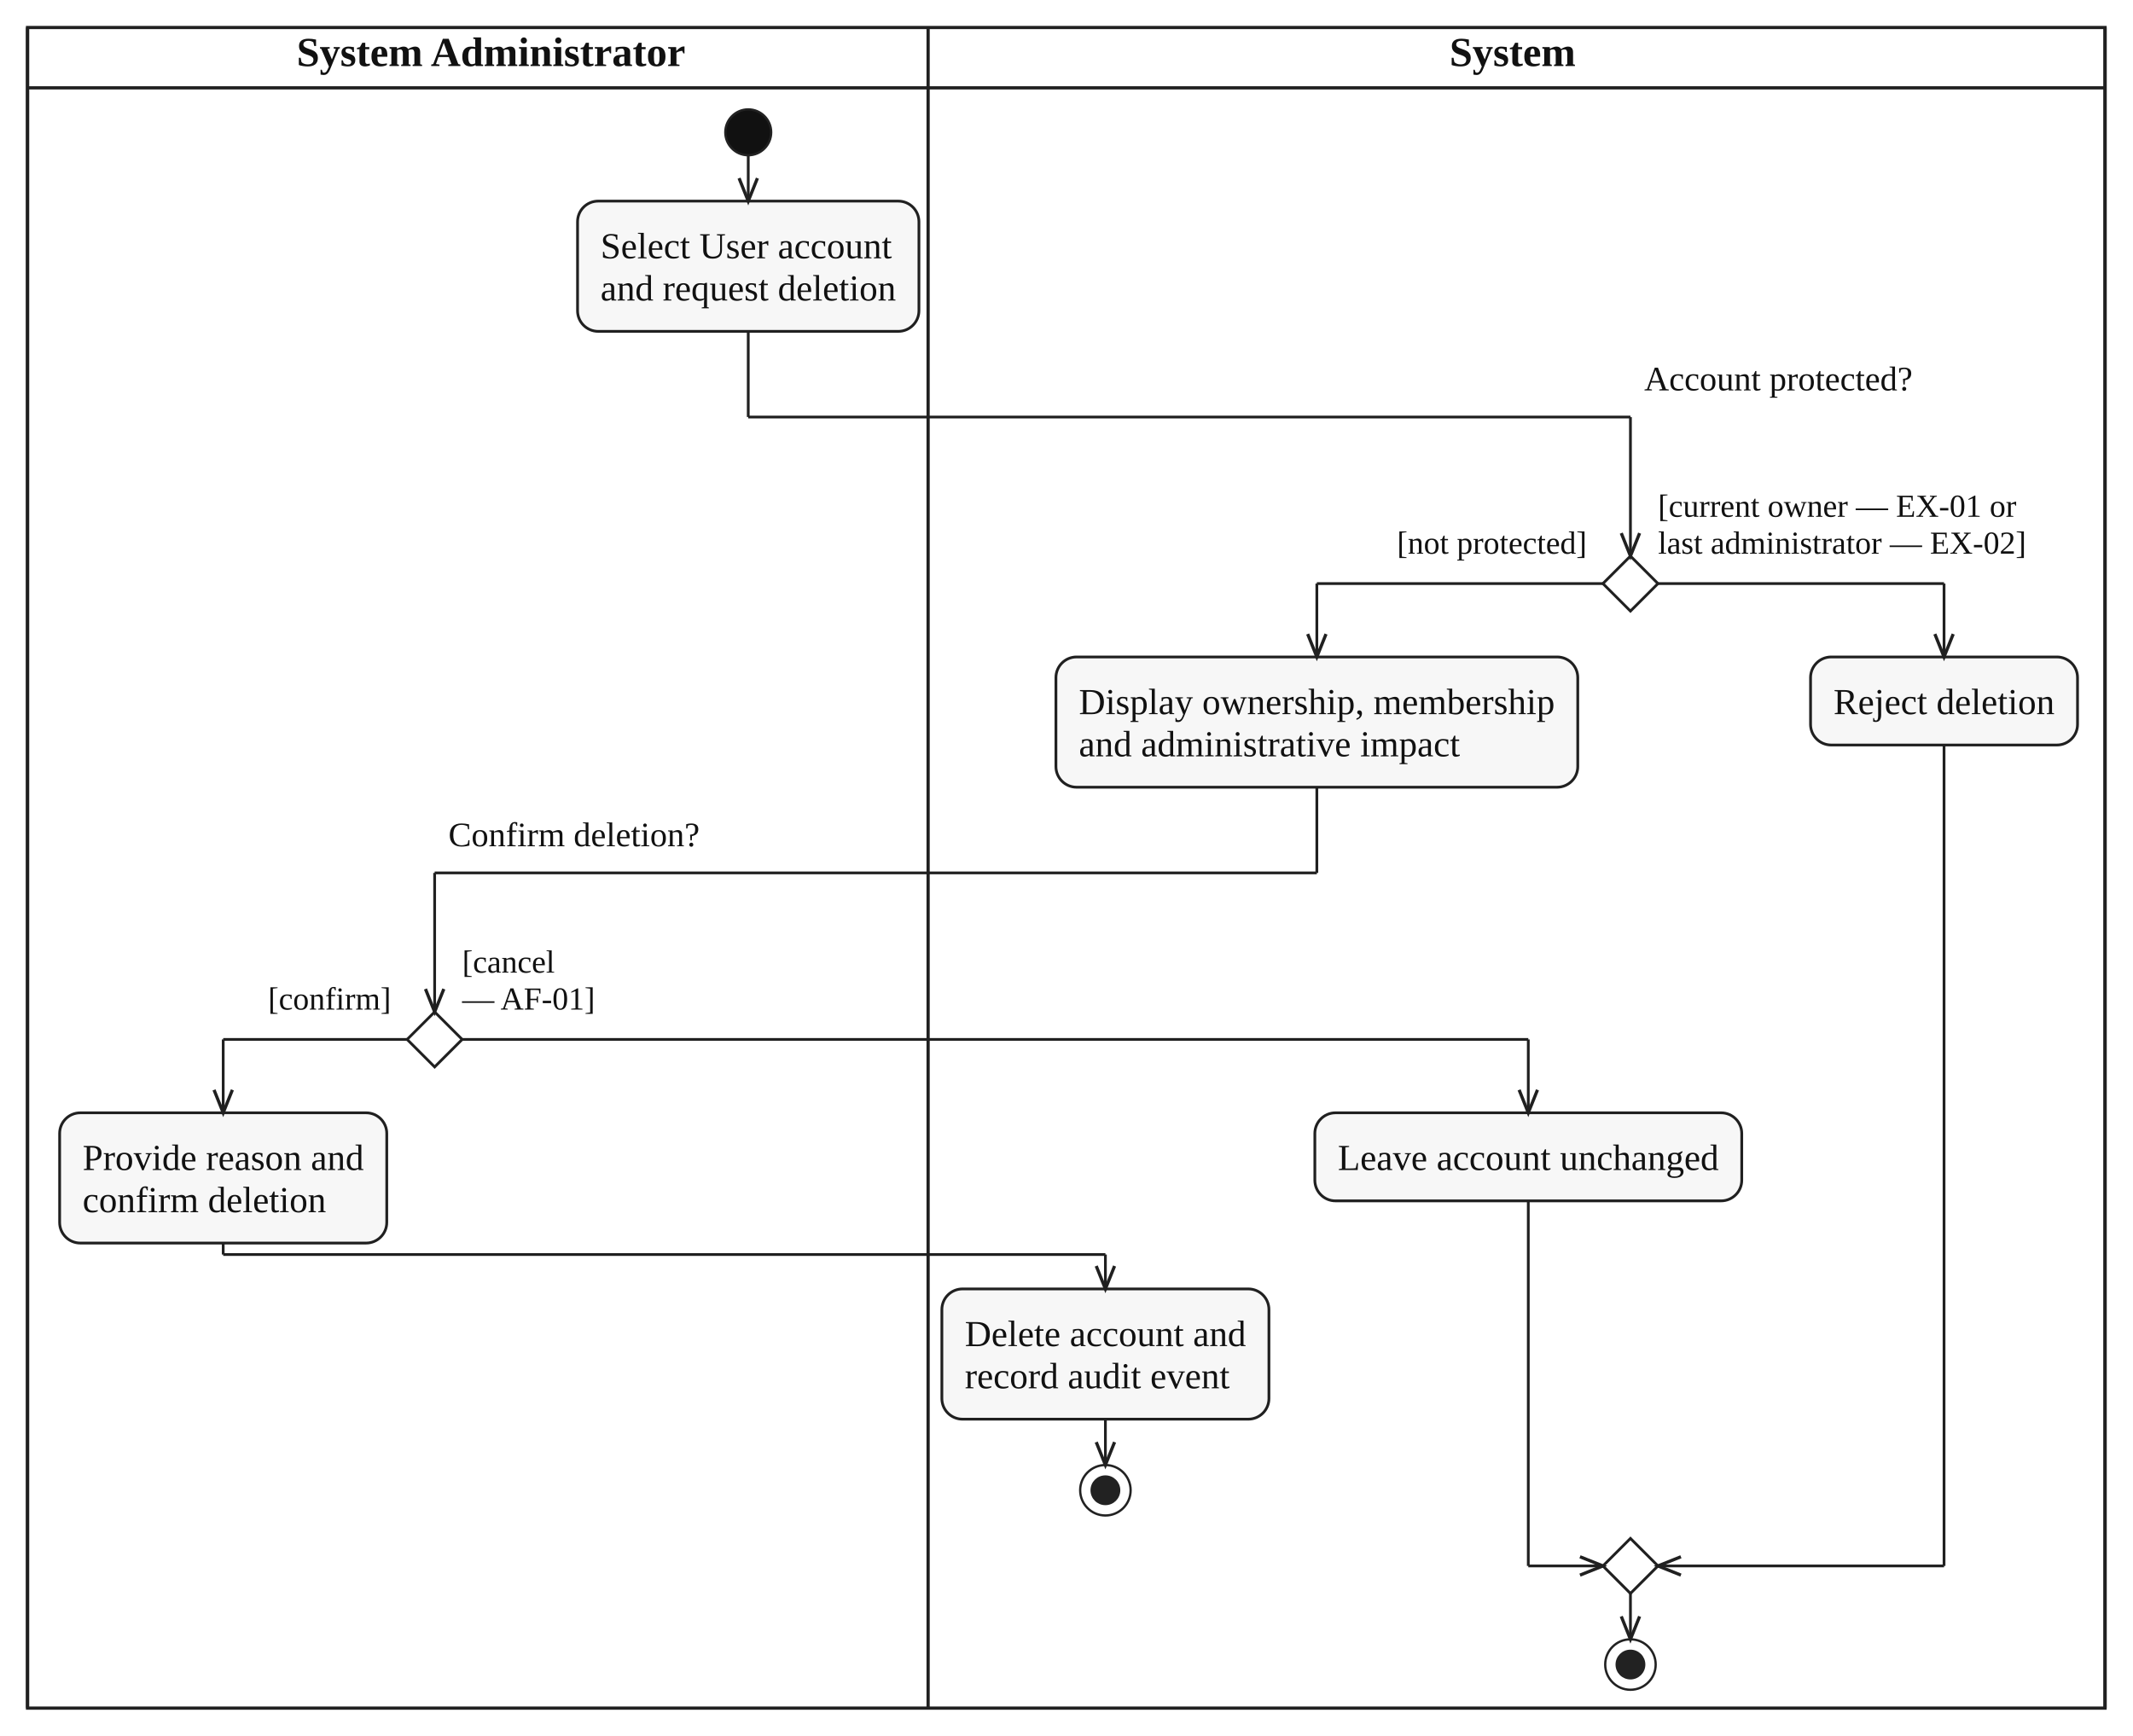
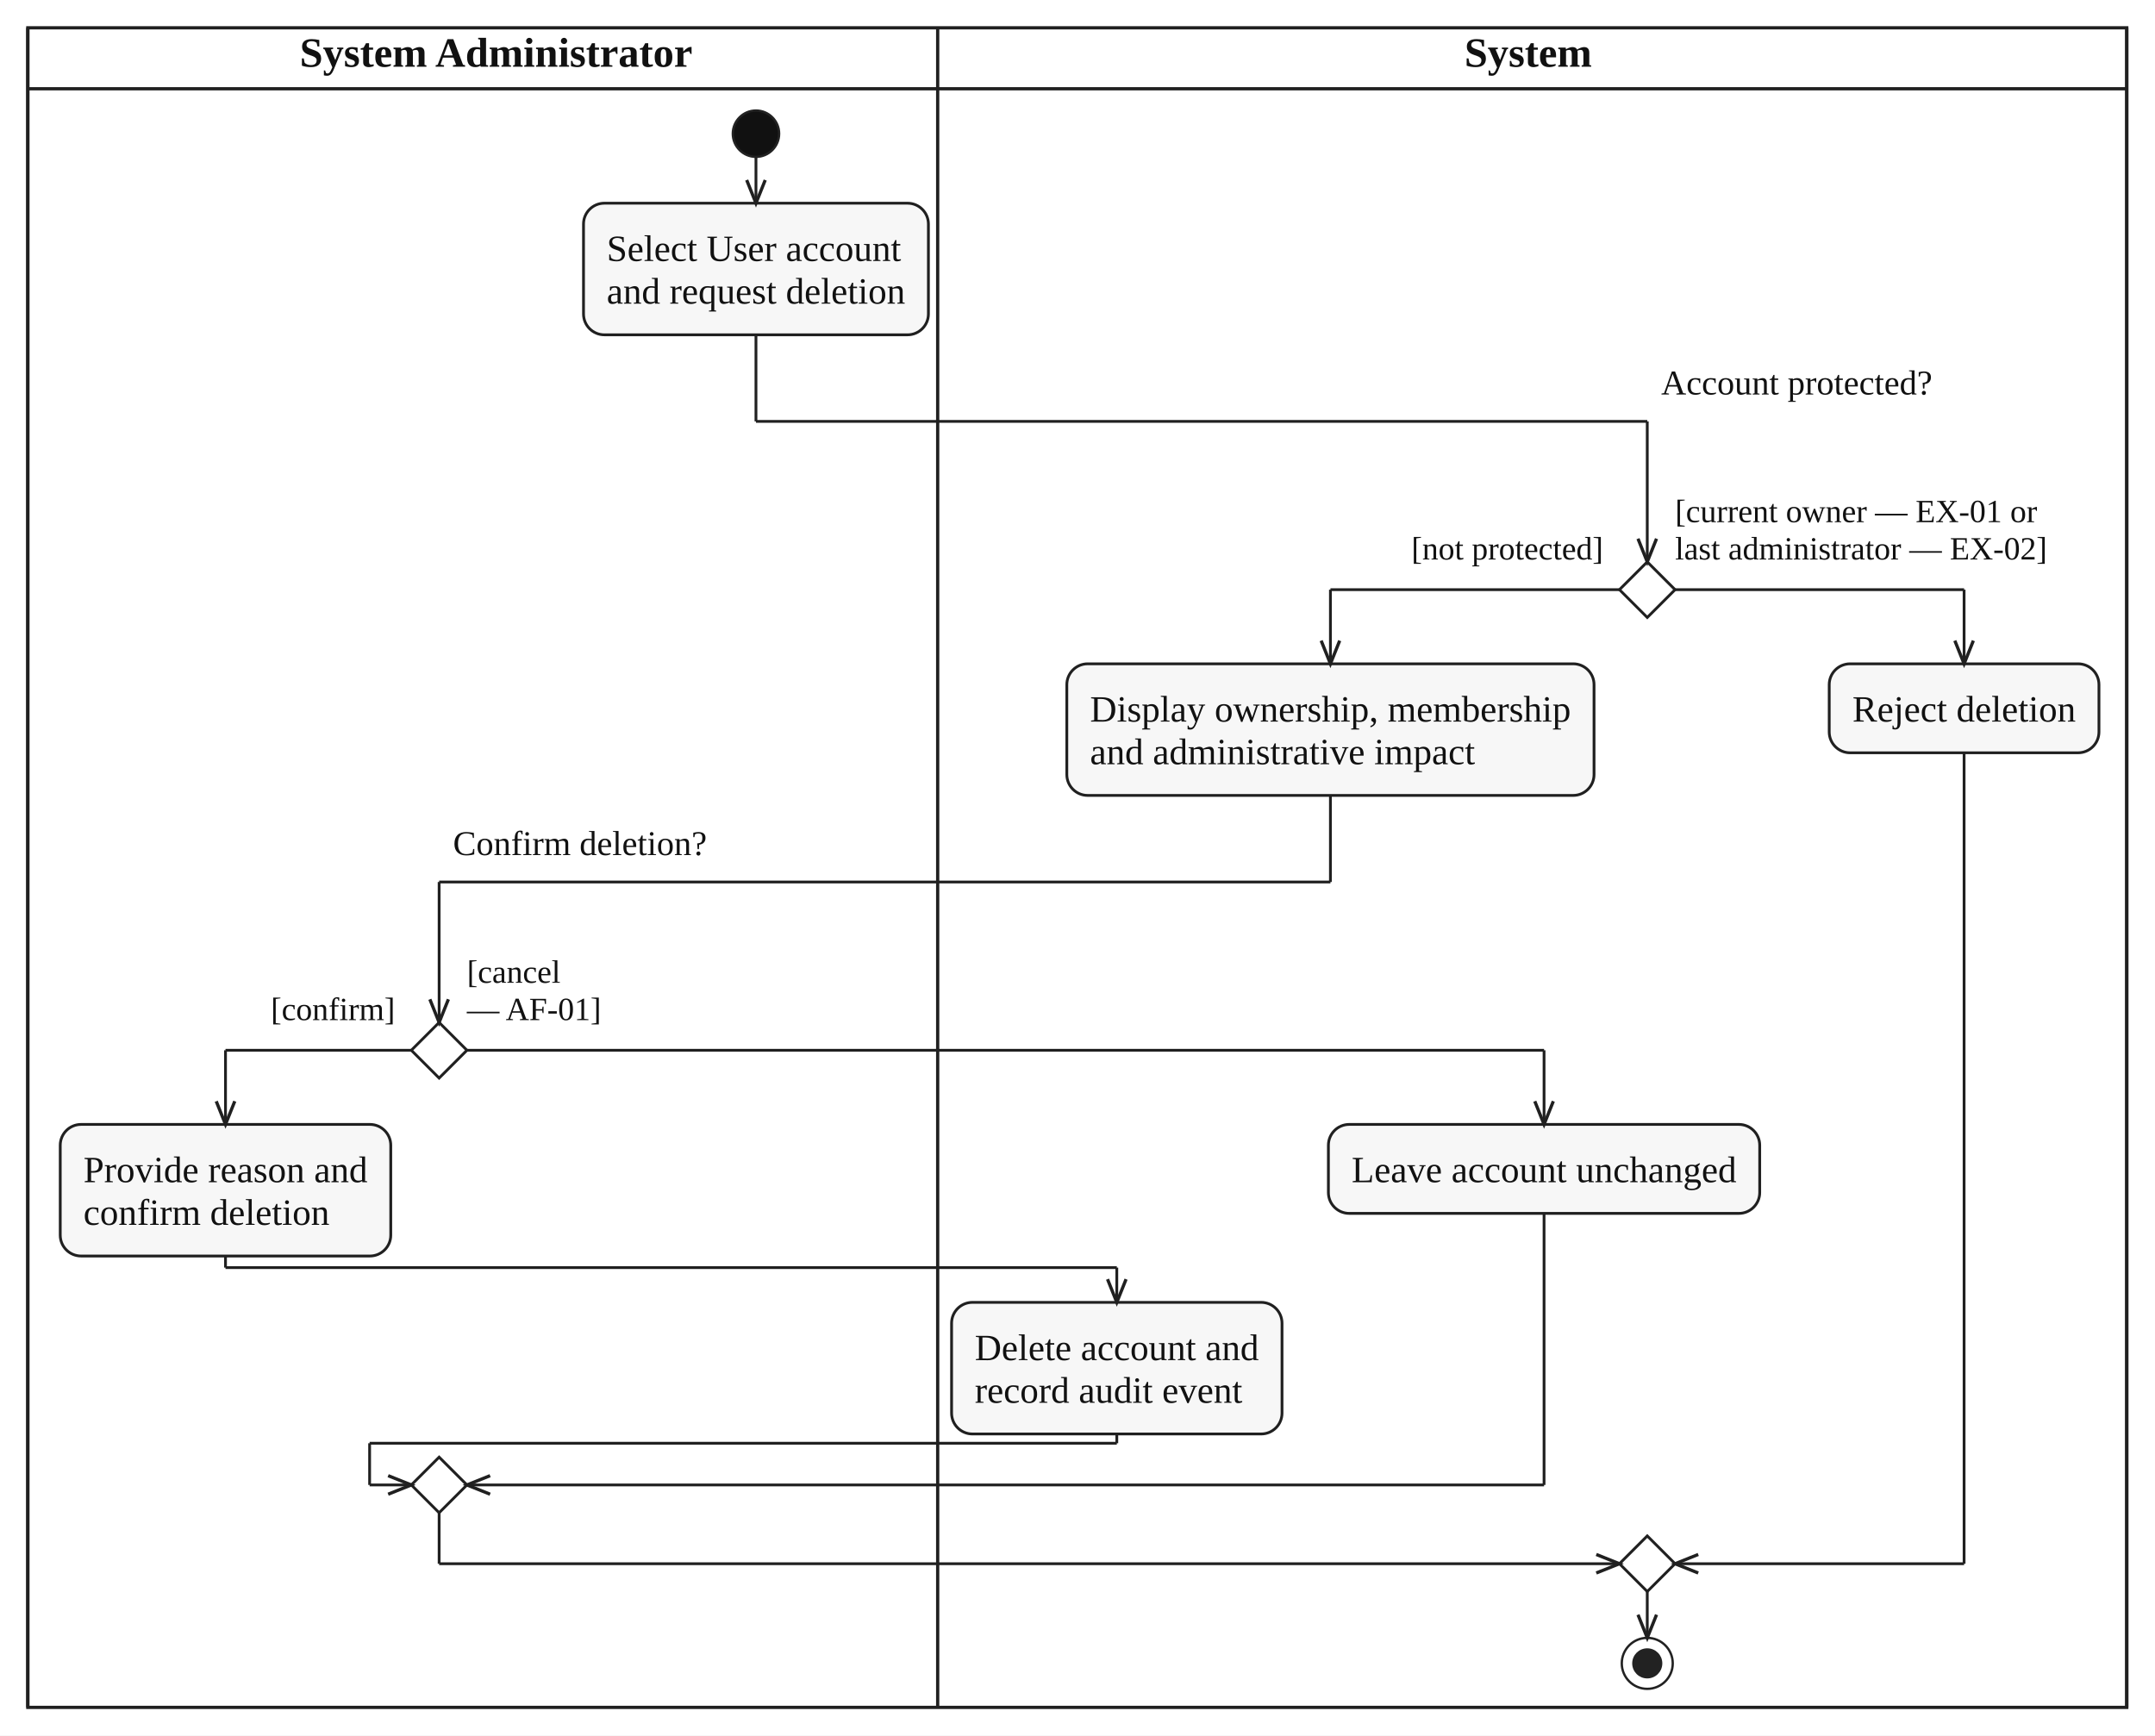
- <svg xmlns="http://www.w3.org/2000/svg" contentStyleType="text/css" height="757px" preserveAspectRatio="none" style="width:930px;height:757px;background:#FFFFFF;" version="1.1" viewBox="-5 0.394 930 757" width="930px" zoomAndPan="magnify" data-pres-formatted="1">
-   <rect id="pres-background" x="-5" y="0.394" width="930" height="757" fill="#FFFFFF" stroke="none" />
+ <svg xmlns="http://www.w3.org/2000/svg" contentStyleType="text/css" height="749px" preserveAspectRatio="none" style="width:930px;height:749px;background:#FFFFFF;" version="1.1" viewBox="-5 0.394 930 749" width="930px" zoomAndPan="magnify" data-pres-formatted="1">
+   <rect id="pres-background" x="-5" y="0.394" width="930" height="749" fill="#FFFFFF" stroke="none" />
  <defs />
  <g>
    <rect fill="#FFFFFF" height="30.698" style="stroke:#FFFFFF;stroke-width:1.0;" width="891.066" x="15" y="12.394" />
    <ellipse cx="321.238" cy="58.092" fill="#111111" rx="10" ry="10" style="stroke:#222222;stroke-width:1.0;" />
    <rect fill="#F7F7F7" height="56.797" rx="9" ry="9" style="stroke:#202020;stroke-width:1.2;" width="148.844" x="246.816" y="88.092" />
    <text fill="#111111" font-family="Times New Roman" font-size="16" lengthAdjust="spacing" textLength="127.055" x="256.816" y="113.029">Select User account</text>
    <text fill="#111111" font-family="Times New Roman" font-size="16" lengthAdjust="spacing" textLength="128.844" x="256.816" y="131.428">and request deletion</text>
    <polygon fill="#FFFFFF" points="184.508,441.66,196.508,453.66,184.508,465.66,172.508,453.66,184.508,441.66" style="stroke:#202020;stroke-width:1.2;" />
    <text fill="#111111" font-family="Times New Roman" font-size="15" lengthAdjust="spacing" textLength="109.556" x="190.508" y="369.421">Confirm deletion?</text>
    <text fill="#111111" font-family="Times New Roman" font-size="15" lengthAdjust="spacing" textLength="3.75" x="190.508" y="386.67"> </text>
    <text fill="#111111" font-family="Times New Roman" font-size="15" lengthAdjust="spacing" textLength="3.75" x="190.508" y="403.918"> </text>
    <text fill="#111111" font-family="Times New Roman" font-size="15" lengthAdjust="spacing" textLength="3.75" x="190.508" y="421.167"> </text>
    <text fill="#111111" font-family="Times New Roman" font-size="15" lengthAdjust="spacing" textLength="3.75" x="190.508" y="438.416"> </text>
    <text fill="#111111" font-family="Times New Roman" font-size="14" lengthAdjust="spacing" textLength="60.642" x="111.866" y="440.632">[confirm]  </text>
    <text fill="#111111" font-family="Times New Roman" font-size="6" lengthAdjust="spacing" textLength="1.5" x="111.866" y="449.262"> </text>
    <text fill="#111111" font-family="Times New Roman" font-size="14" lengthAdjust="spacing" textLength="47.407" x="196.508" y="424.533">  [cancel</text>
    <text fill="#111111" font-family="Times New Roman" font-size="14" lengthAdjust="spacing" textLength="65.721" x="196.508" y="440.632">  — AF-01]</text>
    <text fill="#111111" font-family="Times New Roman" font-size="6" lengthAdjust="spacing" textLength="1.5" x="196.508" y="449.262"> </text>
    <rect fill="#F7F7F7" height="56.797" rx="9" ry="9" style="stroke:#202020;stroke-width:1.2;" width="142.633" x="21" y="485.66" />
    <text fill="#111111" font-family="Times New Roman" font-size="16" lengthAdjust="spacing" textLength="122.633" x="31" y="510.598">Provide reason and</text>
    <text fill="#111111" font-family="Times New Roman" font-size="16" lengthAdjust="spacing" textLength="106.188" x="31" y="528.996">confirm deletion</text>
-     <line style="stroke:#202020;stroke-width:1.4;" x1="7" x2="7" y1="12.394" y2="745.254" />
+     <polygon fill="#FFFFFF" points="184.508,629.254,196.508,641.254,184.508,653.254,172.508,641.254,184.508,629.254" style="stroke:#202020;stroke-width:1.2;" />
+     <line style="stroke:#202020;stroke-width:1.4;" x1="7" x2="7" y1="12.394" y2="737.254" />
    <polygon fill="#FFFFFF" points="705.883,242.876,717.883,254.876,705.883,266.876,693.883,254.876,705.883,242.876" style="stroke:#202020;stroke-width:1.2;" />
    <text fill="#111111" font-family="Times New Roman" font-size="15" lengthAdjust="spacing" textLength="117.026" x="711.883" y="170.637">Account protected?</text>
    <text fill="#111111" font-family="Times New Roman" font-size="15" lengthAdjust="spacing" textLength="3.75" x="711.883" y="187.886"> </text>
    <text fill="#111111" font-family="Times New Roman" font-size="15" lengthAdjust="spacing" textLength="3.75" x="711.883" y="205.134"> </text>
    <text fill="#111111" font-family="Times New Roman" font-size="15" lengthAdjust="spacing" textLength="3.75" x="711.883" y="222.383"> </text>
    <text fill="#111111" font-family="Times New Roman" font-size="15" lengthAdjust="spacing" textLength="3.75" x="711.883" y="239.631"> </text>
    <text fill="#111111" font-family="Times New Roman" font-size="14" lengthAdjust="spacing" textLength="89.797" x="604.086" y="241.848">[not protected]  </text>
    <text fill="#111111" font-family="Times New Roman" font-size="6" lengthAdjust="spacing" textLength="1.5" x="604.086" y="250.477"> </text>
    <text fill="#111111" font-family="Times New Roman" font-size="14" lengthAdjust="spacing" textLength="163.276" x="717.883" y="225.749">  [current owner — EX-01 or</text>
    <text fill="#111111" font-family="Times New Roman" font-size="14" lengthAdjust="spacing" textLength="167.576" x="717.883" y="241.848">  last administrator — EX-02]</text>
    <text fill="#111111" font-family="Times New Roman" font-size="6" lengthAdjust="spacing" textLength="1.5" x="717.883" y="250.477"> </text>
    <rect fill="#F7F7F7" height="56.797" rx="9" ry="9" style="stroke:#202020;stroke-width:1.2;" width="227.523" x="455.391" y="286.876" />
    <text fill="#111111" font-family="Times New Roman" font-size="16" lengthAdjust="spacing" textLength="207.523" x="465.391" y="311.813">Display ownership, membership</text>
    <text fill="#111111" font-family="Times New Roman" font-size="16" lengthAdjust="spacing" textLength="166.172" x="465.391" y="330.212">and administrative impact</text>
    <rect fill="#F7F7F7" height="56.797" rx="9" ry="9" style="stroke:#202020;stroke-width:1.2;" width="142.602" x="405.66" y="562.457" />
    <text fill="#111111" font-family="Times New Roman" font-size="16" lengthAdjust="spacing" textLength="122.602" x="415.66" y="587.394">Delete account and</text>
    <text fill="#111111" font-family="Times New Roman" font-size="16" lengthAdjust="spacing" textLength="115.5" x="415.66" y="605.793">record audit event</text>
-     <ellipse cx="476.961" cy="650.254" fill="none" rx="11" ry="11" style="stroke:#222222;stroke-width:1.0;" />
-     <ellipse cx="476.961" cy="650.254" fill="#222222" rx="6" ry="6" style="stroke:#222222;stroke-width:1.0;" />
    <rect fill="#F7F7F7" height="38.398" rx="9" ry="9" style="stroke:#202020;stroke-width:1.2;" width="186.133" x="568.277" y="485.66" />
    <text fill="#111111" font-family="Times New Roman" font-size="16" lengthAdjust="spacing" textLength="166.133" x="578.277" y="510.598">Leave account unchanged</text>
    <rect fill="#F7F7F7" height="38.398" rx="9" ry="9" style="stroke:#202020;stroke-width:1.2;" width="116.406" x="784.41" y="286.876" />
    <text fill="#111111" font-family="Times New Roman" font-size="16" lengthAdjust="spacing" textLength="96.406" x="794.41" y="311.813">Reject deletion</text>
-     <polygon fill="#FFFFFF" points="705.883,671.254,717.883,683.254,705.883,695.254,693.883,683.254,705.883,671.254" style="stroke:#202020;stroke-width:1.2;" />
-     <ellipse cx="705.883" cy="726.254" fill="none" rx="11" ry="11" style="stroke:#222222;stroke-width:1.0;" />
-     <ellipse cx="705.883" cy="726.254" fill="#222222" rx="6" ry="6" style="stroke:#222222;stroke-width:1.0;" />
-     <line style="stroke:#202020;stroke-width:1.4;" x1="399.66" x2="399.66" y1="12.394" y2="745.254" />
-     <line style="stroke:#202020;stroke-width:1.4;" x1="912.816" x2="912.816" y1="12.394" y2="745.254" />
+     <polygon fill="#FFFFFF" points="705.883,663.254,717.883,675.254,705.883,687.254,693.883,675.254,705.883,663.254" style="stroke:#202020;stroke-width:1.2;" />
+     <ellipse cx="705.883" cy="718.254" fill="none" rx="11" ry="11" style="stroke:#222222;stroke-width:1.0;" />
+     <ellipse cx="705.883" cy="718.254" fill="#222222" rx="6" ry="6" style="stroke:#222222;stroke-width:1.0;" />
+     <line style="stroke:#202020;stroke-width:1.4;" x1="399.66" x2="399.66" y1="12.394" y2="737.254" />
+     <line style="stroke:#202020;stroke-width:1.4;" x1="912.816" x2="912.816" y1="12.394" y2="737.254" />
    <line style="stroke:#202020;stroke-width:1.2;" x1="321.238" x2="321.238" y1="68.092" y2="88.092" />
    <polyline points="317.238,78.092 321.238,88.092 325.238,78.092" fill="none" stroke="#202020" stroke-width="1.4" stroke-linejoin="miter" stroke-linecap="butt" class="open-arrowhead" />
    <line style="stroke:#202020;stroke-width:1.2;" x1="172.508" x2="92.316" y1="453.66" y2="453.66" />
    <line style="stroke:#202020;stroke-width:1.2;" x1="92.316" x2="92.316" y1="453.66" y2="485.66" />
    <polyline points="88.316,475.66 92.316,485.66 96.316,475.66" fill="none" stroke="#202020" stroke-width="1.4" stroke-linejoin="miter" stroke-linecap="butt" class="open-arrowhead" />
-     <line style="stroke:#202020;stroke-width:1.2;" x1="476.961" x2="476.961" y1="619.254" y2="639.254" />
-     <polyline points="472.961,629.254 476.961,639.254 480.961,629.254" fill="none" stroke="#202020" stroke-width="1.4" stroke-linejoin="miter" stroke-linecap="butt" class="open-arrowhead" />
    <line style="stroke:#202020;stroke-width:1.2;" x1="693.883" x2="569.152" y1="254.876" y2="254.876" />
    <line style="stroke:#202020;stroke-width:1.2;" x1="569.152" x2="569.152" y1="254.876" y2="286.876" />
    <polyline points="565.152,276.876 569.152,286.876 573.152,276.876" fill="none" stroke="#202020" stroke-width="1.4" stroke-linejoin="miter" stroke-linecap="butt" class="open-arrowhead" />
    <line style="stroke:#202020;stroke-width:1.2;" x1="717.883" x2="842.613" y1="254.876" y2="254.876" />
    <line style="stroke:#202020;stroke-width:1.2;" x1="842.613" x2="842.613" y1="254.876" y2="286.876" />
    <polyline points="838.613,276.876 842.613,286.876 846.613,276.876" fill="none" stroke="#202020" stroke-width="1.4" stroke-linejoin="miter" stroke-linecap="butt" class="open-arrowhead" />
-     <line style="stroke:#202020;stroke-width:1.2;" x1="842.613" x2="842.613" y1="325.274" y2="683.254" />
-     <line style="stroke:#202020;stroke-width:1.2;" x1="842.613" x2="717.883" y1="683.254" y2="683.254" />
-     <polyline points="727.883,679.254 717.883,683.254 727.883,687.254" fill="none" stroke="#202020" stroke-width="1.4" stroke-linejoin="miter" stroke-linecap="butt" class="open-arrowhead" />
-     <line style="stroke:#202020;stroke-width:1.2;" x1="705.883" x2="705.883" y1="695.254" y2="715.254" />
-     <polyline points="701.883,705.254 705.883,715.254 709.883,705.254" fill="none" stroke="#202020" stroke-width="1.4" stroke-linejoin="miter" stroke-linecap="butt" class="open-arrowhead" />
+     <line style="stroke:#202020;stroke-width:1.2;" x1="842.613" x2="842.613" y1="325.274" y2="675.254" />
+     <line style="stroke:#202020;stroke-width:1.2;" x1="842.613" x2="717.883" y1="675.254" y2="675.254" />
+     <polyline points="727.883,671.254 717.883,675.254 727.883,679.254" fill="none" stroke="#202020" stroke-width="1.4" stroke-linejoin="miter" stroke-linecap="butt" class="open-arrowhead" />
+     <line style="stroke:#202020;stroke-width:1.2;" x1="705.883" x2="705.883" y1="687.254" y2="707.254" />
+     <polyline points="701.883,697.254 705.883,707.254 709.883,697.254" fill="none" stroke="#202020" stroke-width="1.4" stroke-linejoin="miter" stroke-linecap="butt" class="open-arrowhead" />
    <line style="stroke:#202020;stroke-width:1.2;" x1="92.316" x2="92.316" y1="542.457" y2="547.457" />
    <line style="stroke:#202020;stroke-width:1.2;" x1="92.316" x2="476.961" y1="547.457" y2="547.457" />
    <line style="stroke:#202020;stroke-width:1.2;" x1="476.961" x2="476.961" y1="547.457" y2="562.457" />
    <polyline points="472.961,552.457 476.961,562.457 480.961,552.457" fill="none" stroke="#202020" stroke-width="1.4" stroke-linejoin="miter" stroke-linecap="butt" class="open-arrowhead" />
    <line style="stroke:#202020;stroke-width:1.2;" x1="196.508" x2="661.344" y1="453.66" y2="453.66" />
    <line style="stroke:#202020;stroke-width:1.2;" x1="661.344" x2="661.344" y1="453.66" y2="485.66" />
    <polyline points="657.344,475.66 661.344,485.66 665.344,475.66" fill="none" stroke="#202020" stroke-width="1.4" stroke-linejoin="miter" stroke-linecap="butt" class="open-arrowhead" />
-     <line style="stroke:#202020;stroke-width:1.2;" x1="661.344" x2="661.344" y1="524.059" y2="683.254" />
-     <line style="stroke:#202020;stroke-width:1.2;" x1="661.344" x2="693.883" y1="683.254" y2="683.254" />
-     <polyline points="683.883,679.254 693.883,683.254 683.883,687.254" fill="none" stroke="#202020" stroke-width="1.4" stroke-linejoin="miter" stroke-linecap="butt" class="open-arrowhead" />
+     <line style="stroke:#202020;stroke-width:1.2;" x1="476.961" x2="476.961" y1="619.254" y2="623.254" />
+     <line style="stroke:#202020;stroke-width:1.2;" x1="476.961" x2="154.508" y1="623.254" y2="623.254" />
+     <line style="stroke:#202020;stroke-width:1.2;" x1="154.508" x2="154.508" y1="623.254" y2="641.254" />
+     <line style="stroke:#202020;stroke-width:1.2;" x1="154.508" x2="172.508" y1="641.254" y2="641.254" />
+     <polyline points="162.508,637.254 172.508,641.254 162.508,645.254" fill="none" stroke="#202020" stroke-width="1.4" stroke-linejoin="miter" stroke-linecap="butt" class="open-arrowhead" />
+     <line style="stroke:#202020;stroke-width:1.2;" x1="661.344" x2="661.344" y1="524.059" y2="641.254" />
+     <line style="stroke:#202020;stroke-width:1.2;" x1="661.344" x2="196.508" y1="641.254" y2="641.254" />
+     <polyline points="206.508,637.254 196.508,641.254 206.508,645.254" fill="none" stroke="#202020" stroke-width="1.4" stroke-linejoin="miter" stroke-linecap="butt" class="open-arrowhead" />
    <line style="stroke:#202020;stroke-width:1.2;" x1="569.152" x2="569.152" y1="343.673" y2="381.039" />
    <line style="stroke:#202020;stroke-width:1.2;" x1="569.152" x2="184.508" y1="381.039" y2="381.039" />
    <line style="stroke:#202020;stroke-width:1.2;" x1="184.508" x2="184.508" y1="381.039" y2="441.66" />
    <polyline points="180.508,431.66 184.508,441.66 188.508,431.66" fill="none" stroke="#202020" stroke-width="1.4" stroke-linejoin="miter" stroke-linecap="butt" class="open-arrowhead" />
+     <line style="stroke:#202020;stroke-width:1.2;" x1="184.508" x2="184.508" y1="653.254" y2="675.254" />
+     <line style="stroke:#202020;stroke-width:1.2;" x1="184.508" x2="693.883" y1="675.254" y2="675.254" />
+     <polyline points="683.883,671.254 693.883,675.254 683.883,679.254" fill="none" stroke="#202020" stroke-width="1.4" stroke-linejoin="miter" stroke-linecap="butt" class="open-arrowhead" />
    <line style="stroke:#202020;stroke-width:1.2;" x1="321.238" x2="321.238" y1="144.889" y2="182.255" />
    <line style="stroke:#202020;stroke-width:1.2;" x1="321.238" x2="705.883" y1="182.255" y2="182.255" />
    <line style="stroke:#202020;stroke-width:1.2;" x1="705.883" x2="705.883" y1="182.255" y2="242.876" />
    <polyline points="701.883,232.876 705.883,242.876 709.883,232.876" fill="none" stroke="#202020" stroke-width="1.4" stroke-linejoin="miter" stroke-linecap="butt" class="open-arrowhead" />
    <text fill="#111111" font-family="Times New Roman" font-size="18" font-weight="bold" lengthAdjust="spacing" textLength="170.481" x="124.339" y="29.198">System Administrator</text>
    <text fill="#111111" font-family="Times New Roman" font-size="7" font-weight="bold" lengthAdjust="spacing" textLength="1.75" x="119.839" y="39.627"> </text>
    <text fill="#111111" font-family="Times New Roman" font-size="18" font-weight="bold" lengthAdjust="spacing" textLength="54.993" x="626.992" y="29.198">System</text>
    <text fill="#111111" font-family="Times New Roman" font-size="7" font-weight="bold" lengthAdjust="spacing" textLength="1.75" x="622.492" y="39.627"> </text>
  </g>
  <g id="pres-frame" fill="none" stroke="#202020" stroke-width="1.4">
-     <rect x="7" y="12.394" width="905.816" height="732.86" />
+     <rect x="7" y="12.394" width="905.816" height="724.86" />
    <line x1="7" x2="912.816" y1="38.698" y2="38.698" />
  </g>
</svg>
